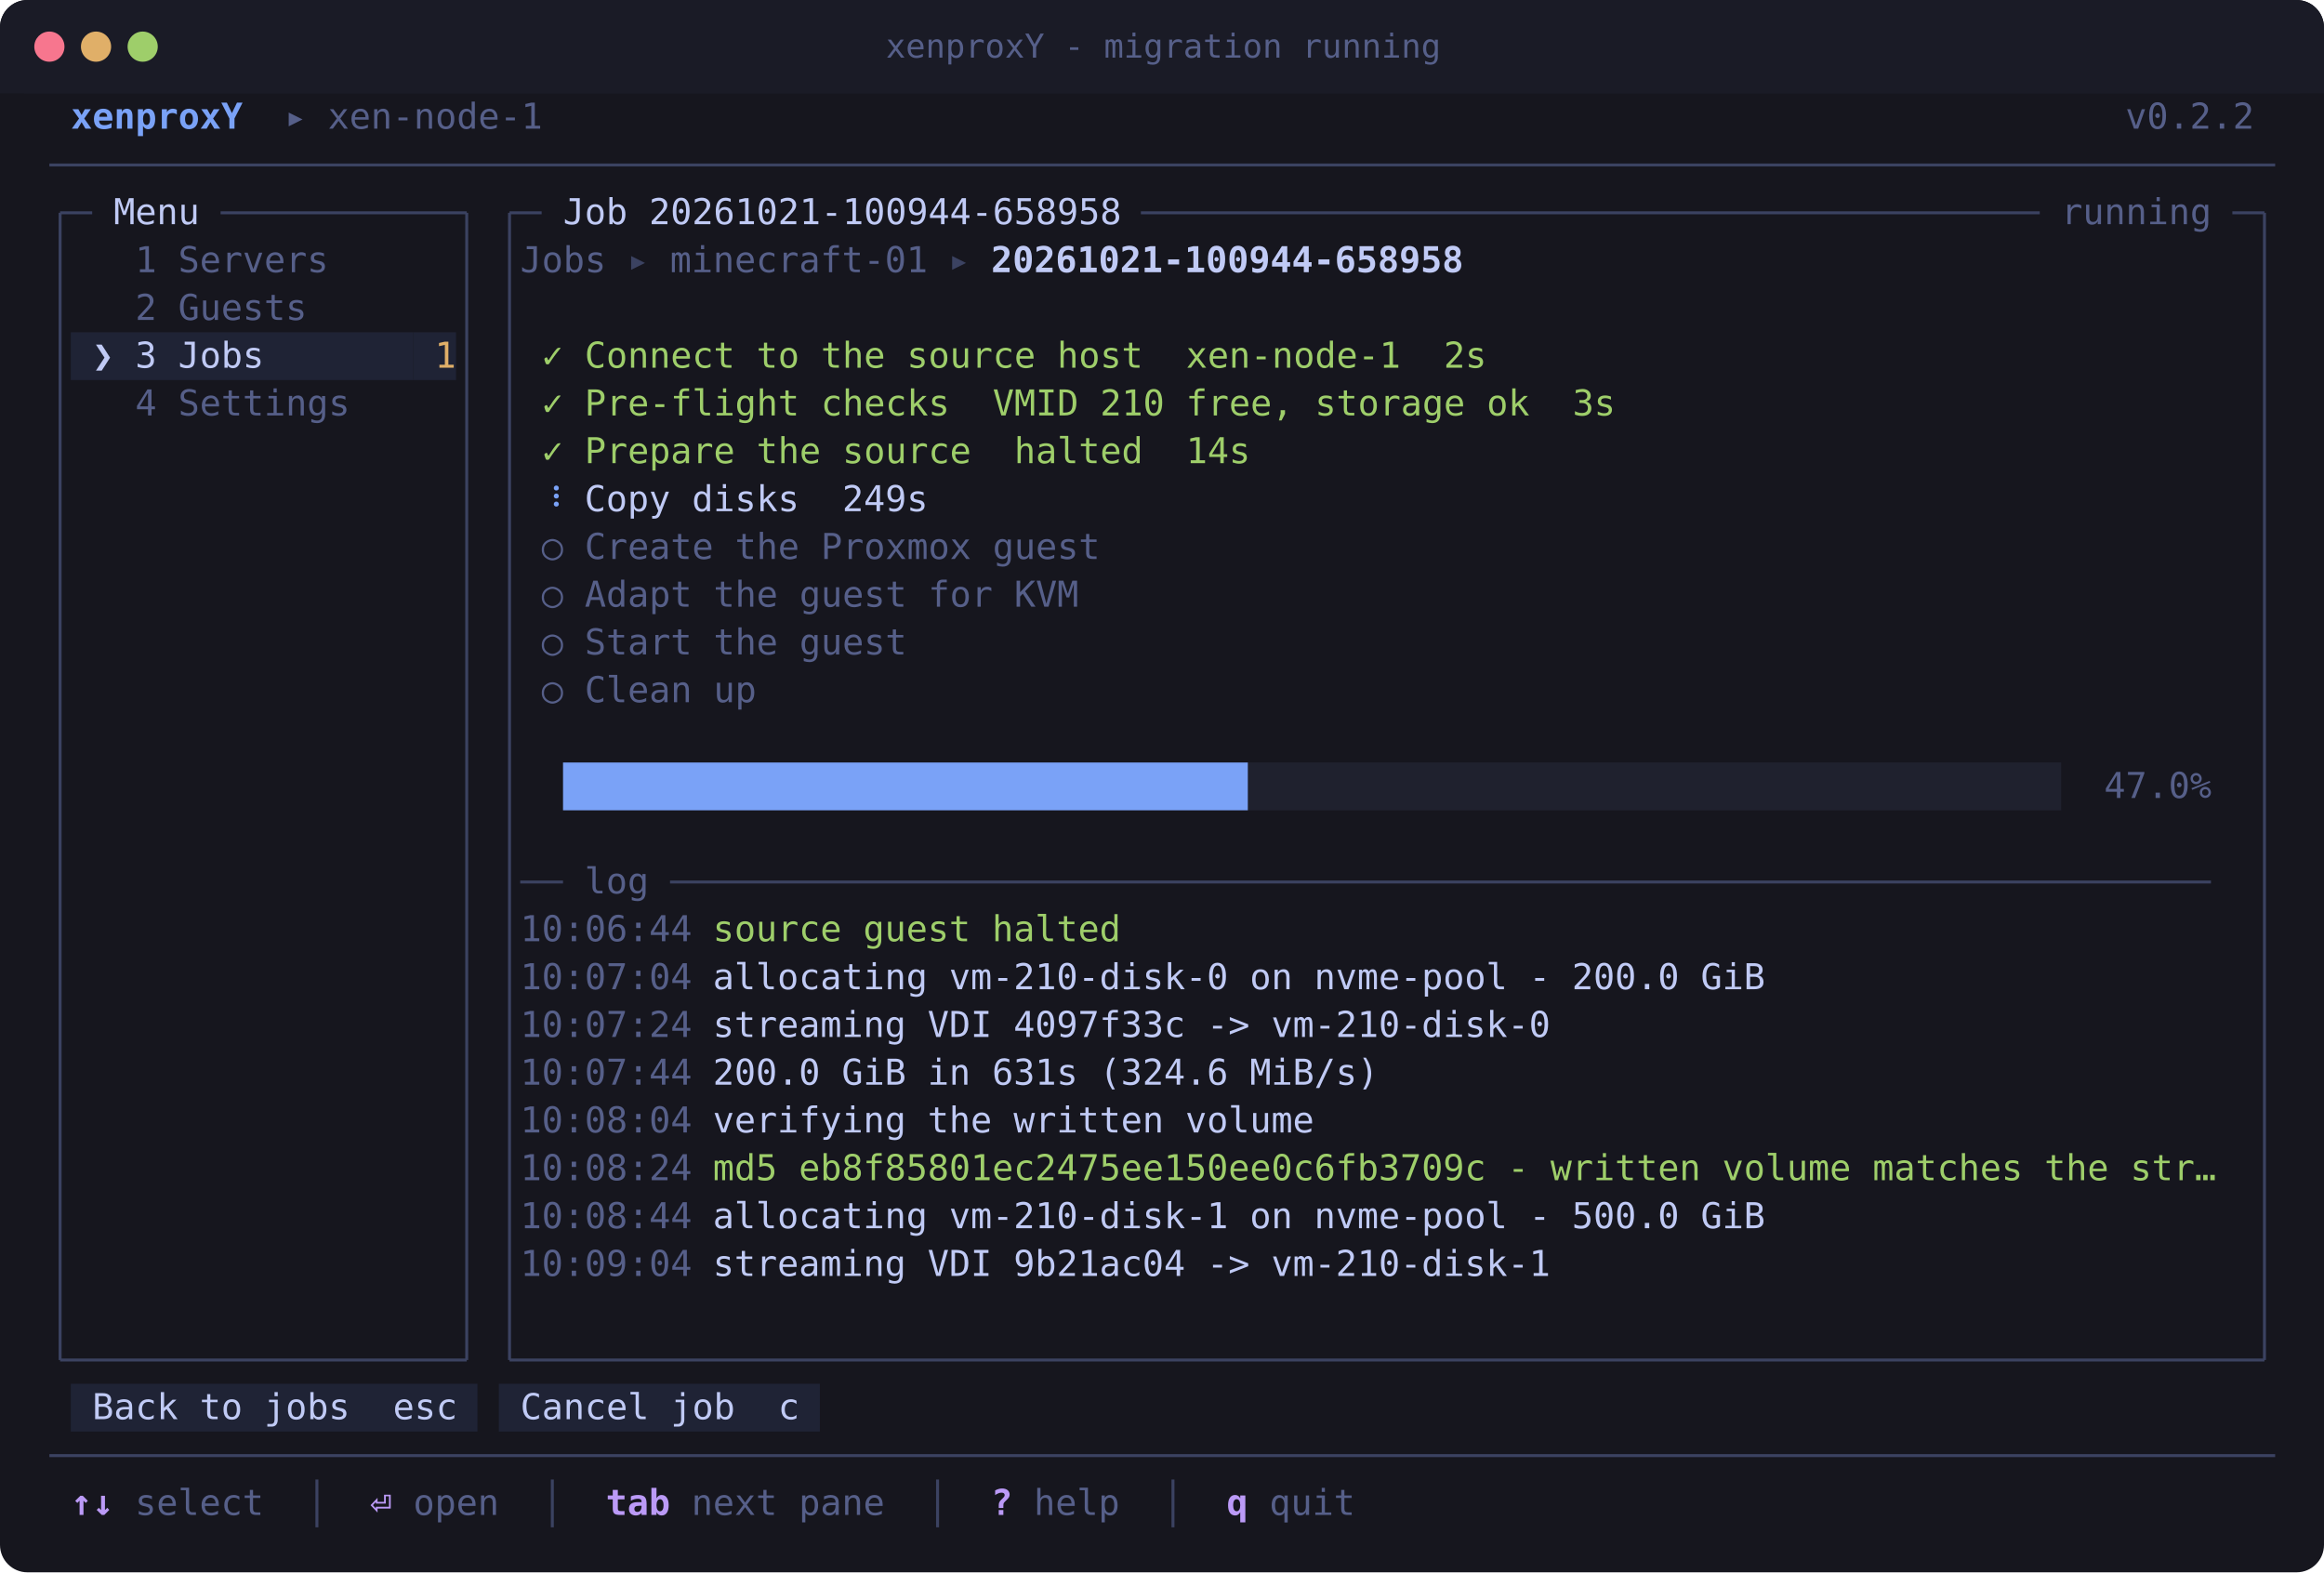
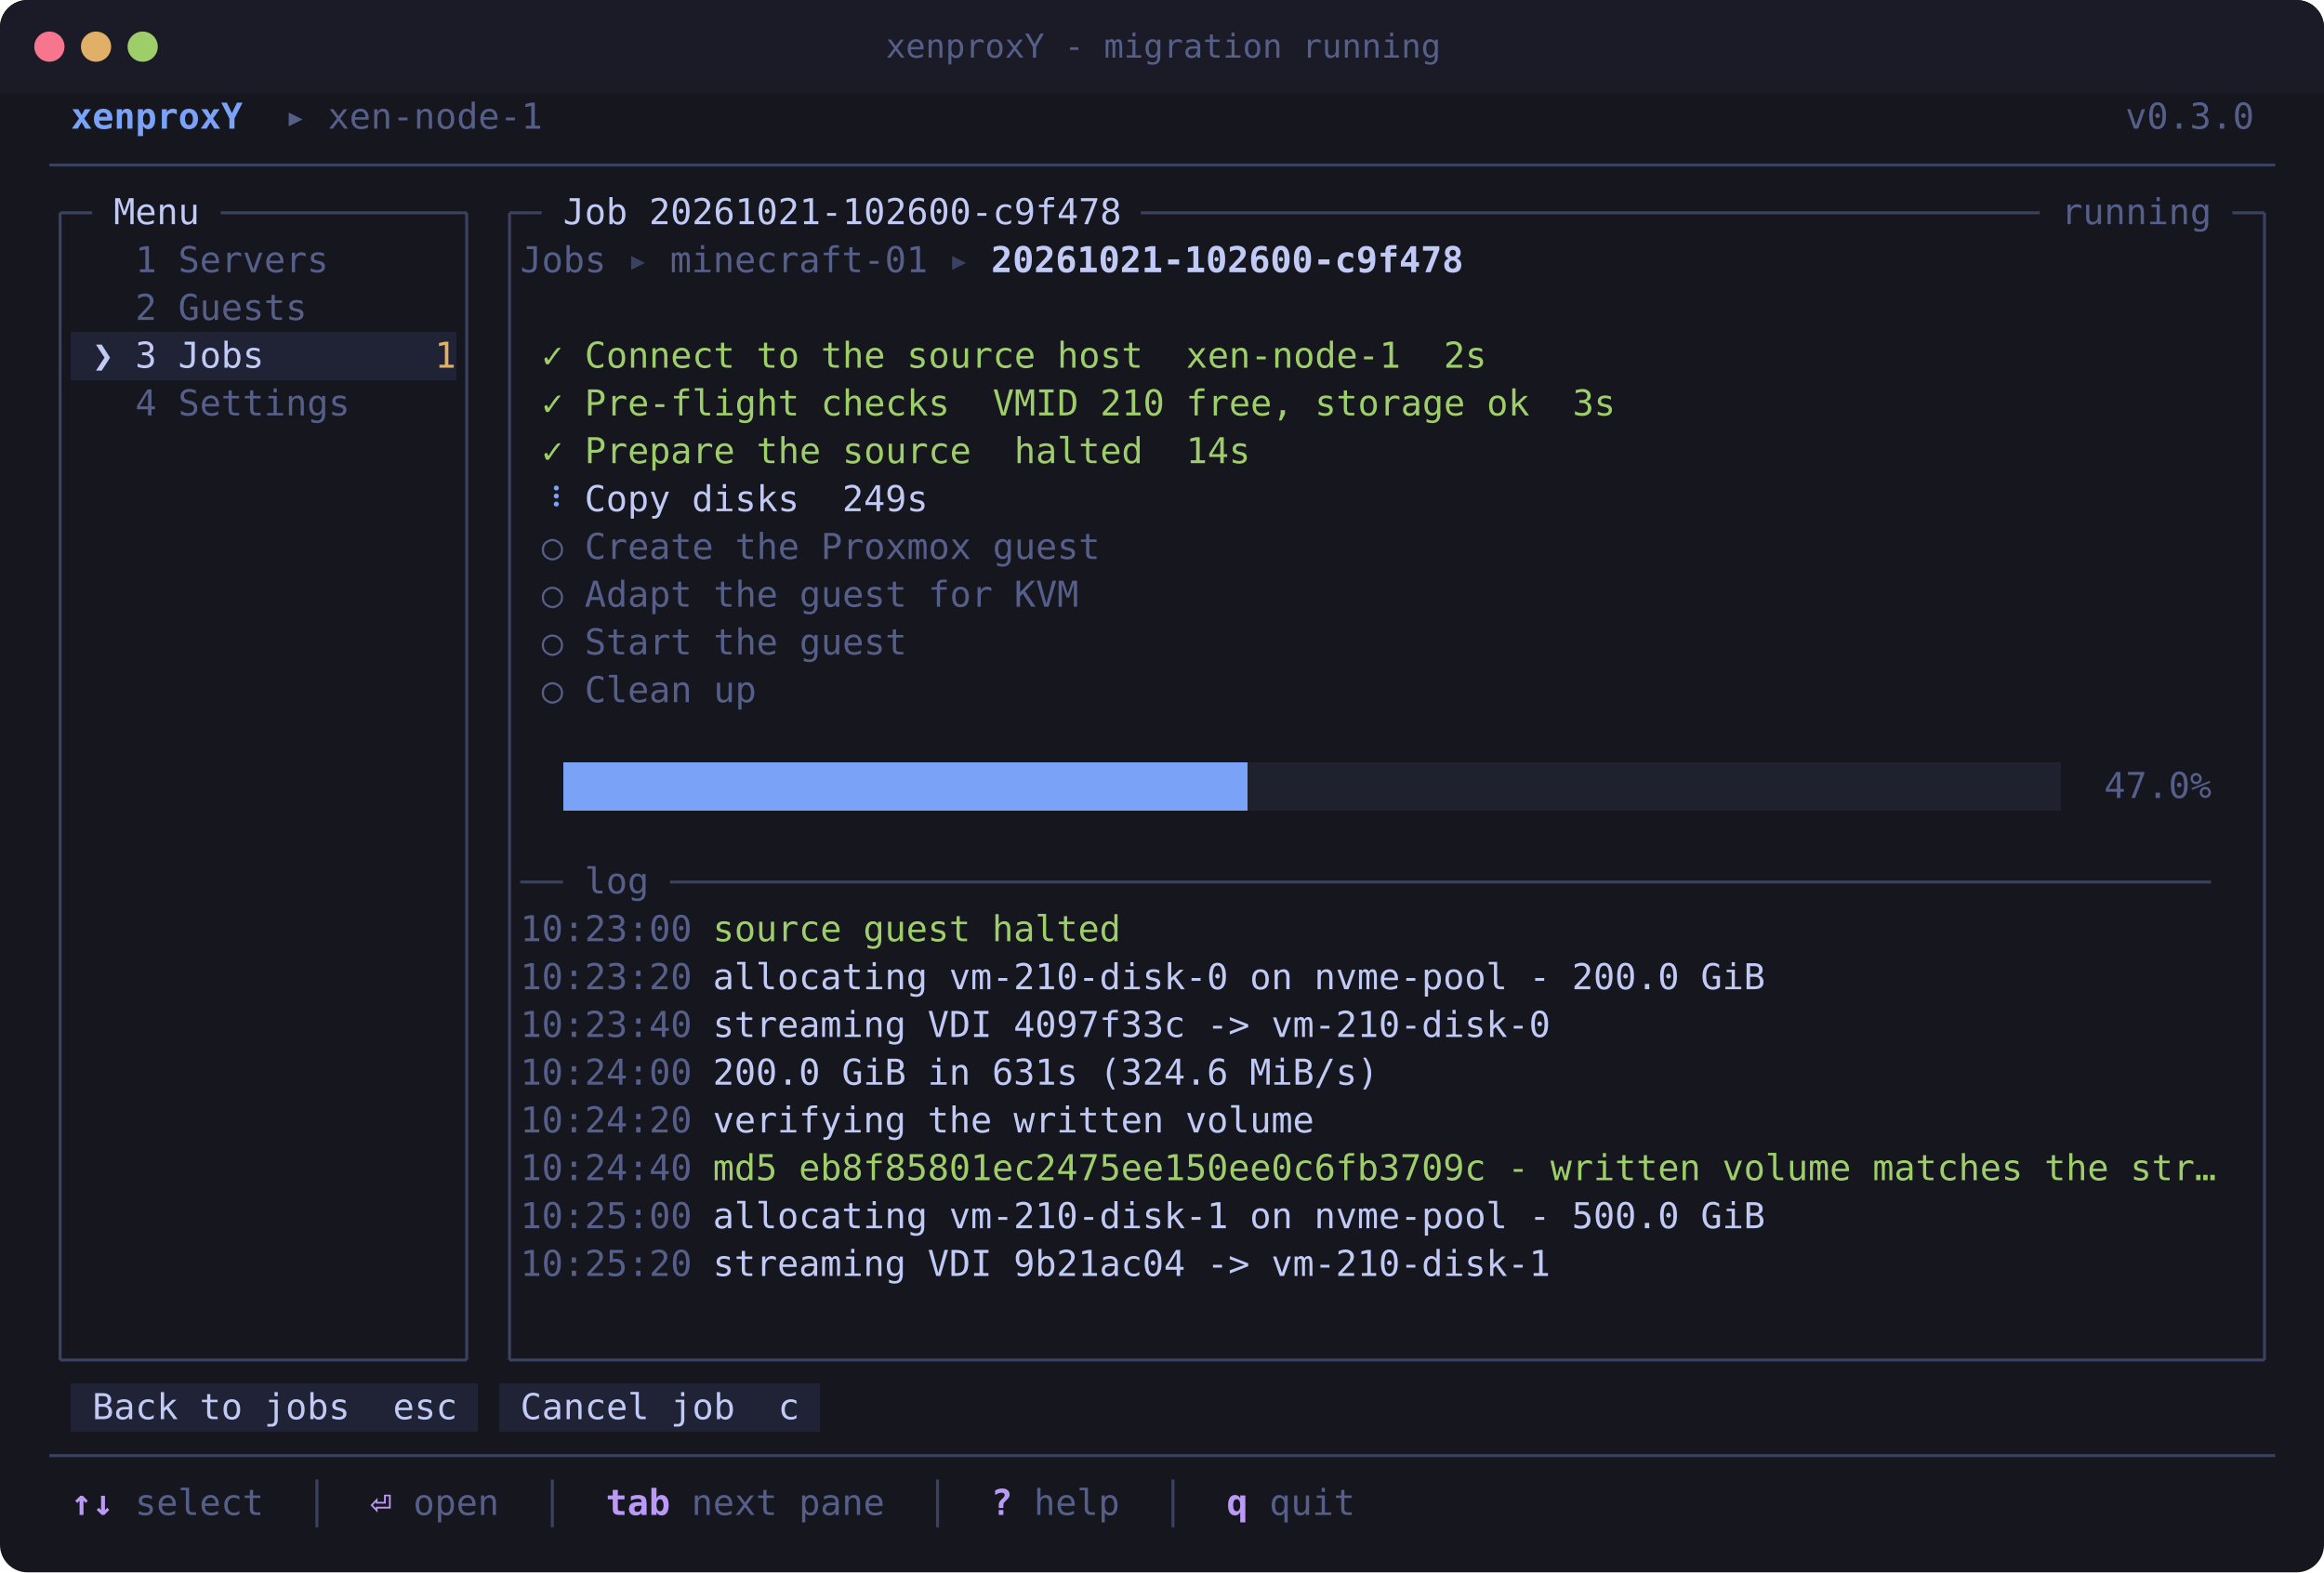
<svg xmlns="http://www.w3.org/2000/svg" width="847" height="573" viewBox="0 0 847 573" font-family="ui-monospace,SFMono-Regular,&quot;SF Mono&quot;,Menlo,Consolas,&quot;DejaVu Sans Mono&quot;,&quot;Liberation Mono&quot;,monospace" font-size="13.0">
  <rect x="0" y="0" width="847" height="573" rx="10" fill="#16161e" />
  <rect x="0" y="0" width="847" height="34" rx="10" fill="#1a1b26" />
  <rect x="0" y="24" width="847" height="10" fill="#1a1b26" />
  <circle cx="18" cy="17" r="5.5" fill="#f7768e" />
  <circle cx="35" cy="17" r="5.5" fill="#e0af68" />
  <circle cx="52" cy="17" r="5.5" fill="#9ece6a" />
  <text x="424" y="21" text-anchor="middle" fill="#565f89" font-size="12.0">xenproxY - migration running</text>
  <text x="18.0" y="46.9" fill="#7aa2f7" xml:space="preserve" textLength="78.00" lengthAdjust="spacing" font-weight="600"> xenproxY </text>
  <text x="96.0" y="46.9" fill="#565f89" xml:space="preserve" textLength="101.40" lengthAdjust="spacing"> ▸ xen-node-1</text>
-   <text x="774.6" y="46.9" fill="#565f89" xml:space="preserve" textLength="54.60" lengthAdjust="spacing">v0.2.2 </text>
+   <text x="774.6" y="46.9" fill="#565f89" xml:space="preserve" textLength="54.60" lengthAdjust="spacing">v0.3.0 </text>
  <text x="33.6" y="81.7" fill="#c0caf5" xml:space="preserve" textLength="46.80" lengthAdjust="spacing"> Menu </text>
-   <text x="197.4" y="81.7" fill="#c0caf5" xml:space="preserve" textLength="218.40" lengthAdjust="spacing"> Job 20261021-100944-658958 </text>
+   <text x="197.4" y="81.7" fill="#c0caf5" xml:space="preserve" textLength="218.40" lengthAdjust="spacing"> Job 20261021-102600-c9f478 </text>
  <text x="743.4" y="81.7" fill="#565f89" xml:space="preserve" textLength="70.20" lengthAdjust="spacing"> running </text>
  <text x="25.8" y="99.2" fill="#565f89" xml:space="preserve" textLength="140.40" lengthAdjust="spacing">   1 Servers      </text>
  <text x="189.6" y="99.2" fill="#565f89" xml:space="preserve" textLength="31.20" lengthAdjust="spacing">Jobs</text>
  <text x="220.8" y="99.2" fill="#3b4261" xml:space="preserve" textLength="23.40" lengthAdjust="spacing"> ▸ </text>
  <text x="244.2" y="99.2" fill="#565f89" xml:space="preserve" textLength="93.60" lengthAdjust="spacing">minecraft-01</text>
  <text x="337.8" y="99.2" fill="#3b4261" xml:space="preserve" textLength="23.40" lengthAdjust="spacing"> ▸ </text>
-   <text x="361.2" y="99.2" fill="#c0caf5" xml:space="preserve" textLength="171.60" lengthAdjust="spacing" font-weight="600">20261021-100944-658958</text>
+   <text x="361.2" y="99.2" fill="#c0caf5" xml:space="preserve" textLength="171.60" lengthAdjust="spacing" font-weight="600">20261021-102600-c9f478</text>
  <text x="25.8" y="116.6" fill="#565f89" xml:space="preserve" textLength="140.40" lengthAdjust="spacing">   2 Guests       </text>
-   <rect x="25.8" y="121.1" width="124.80" height="17.4" fill="#1f2335" />
+   <rect x="25.8" y="121.1" width="124.80" height="17.4" fill="#1f2335" shape-rendering="crispEdges" />
  <text x="25.8" y="134.0" fill="#c0caf5" xml:space="preserve" textLength="124.80" lengthAdjust="spacing"> ❯ 3 Jobs       </text>
-   <rect x="150.6" y="121.1" width="15.60" height="17.4" fill="#1f2335" />
+   <rect x="150.6" y="121.1" width="15.60" height="17.4" fill="#1f2335" shape-rendering="crispEdges" />
  <text x="150.6" y="134.0" fill="#e0af68" xml:space="preserve" textLength="15.60" lengthAdjust="spacing"> 1</text>
  <text x="189.6" y="134.0" fill="#9ece6a" xml:space="preserve" textLength="351.00" lengthAdjust="spacing"> ✓ Connect to the source host  xen-node-1  2s</text>
  <text x="25.8" y="151.4" fill="#565f89" xml:space="preserve" textLength="140.40" lengthAdjust="spacing">   4 Settings     </text>
  <text x="189.6" y="151.4" fill="#9ece6a" xml:space="preserve" textLength="397.80" lengthAdjust="spacing"> ✓ Pre-flight checks  VMID 210 free, storage ok  3s</text>
  <text x="189.6" y="168.8" fill="#9ece6a" xml:space="preserve" textLength="265.20" lengthAdjust="spacing"> ✓ Prepare the source  halted  14s</text>
  <text x="197.4" y="186.3" fill="#7aa2f7" xml:space="preserve" textLength="7.80" lengthAdjust="spacing">⠸</text>
  <text x="205.2" y="186.3" fill="#c0caf5" xml:space="preserve" textLength="132.60" lengthAdjust="spacing"> Copy disks  249s</text>
  <text x="189.6" y="203.7" fill="#565f89" xml:space="preserve" textLength="210.60" lengthAdjust="spacing"> ○ Create the Proxmox guest</text>
  <text x="189.6" y="221.1" fill="#565f89" xml:space="preserve" textLength="202.80" lengthAdjust="spacing"> ○ Adapt the guest for KVM</text>
  <text x="189.6" y="238.5" fill="#565f89" xml:space="preserve" textLength="140.40" lengthAdjust="spacing"> ○ Start the guest</text>
  <text x="189.6" y="255.9" fill="#565f89" xml:space="preserve" textLength="85.80" lengthAdjust="spacing"> ○ Clean up</text>
-   <rect x="205.20" y="277.88" width="249.60" height="17.42" fill="#7aa2f7" opacity="1.0" />
-   <rect x="454.80" y="277.88" width="296.40" height="17.42" fill="#3b4261" opacity="0.25" />
+   <rect x="205.20" y="277.88" width="249.60" height="17.42" fill="#7aa2f7" opacity="1.0" shape-rendering="crispEdges" />
+   <rect x="454.80" y="277.88" width="296.40" height="17.42" fill="#3b4261" opacity="0.25" shape-rendering="crispEdges" />
  <text x="751.2" y="290.8" fill="#565f89" xml:space="preserve" textLength="54.60" lengthAdjust="spacing">  47.0%</text>
  <text x="205.2" y="325.6" fill="#565f89" xml:space="preserve" textLength="39.00" lengthAdjust="spacing"> log </text>
-   <text x="189.6" y="343.0" fill="#565f89" xml:space="preserve" textLength="70.20" lengthAdjust="spacing">10:06:44 </text>
+   <text x="189.6" y="343.0" fill="#565f89" xml:space="preserve" textLength="70.20" lengthAdjust="spacing">10:23:00 </text>
  <text x="259.8" y="343.0" fill="#9ece6a" xml:space="preserve" textLength="148.20" lengthAdjust="spacing">source guest halted</text>
-   <text x="189.6" y="360.5" fill="#565f89" xml:space="preserve" textLength="70.20" lengthAdjust="spacing">10:07:04 </text>
+   <text x="189.6" y="360.5" fill="#565f89" xml:space="preserve" textLength="70.20" lengthAdjust="spacing">10:23:20 </text>
  <text x="259.8" y="360.5" fill="#c0caf5" xml:space="preserve" textLength="382.20" lengthAdjust="spacing">allocating vm-210-disk-0 on nvme-pool - 200.0 GiB</text>
-   <text x="189.6" y="377.9" fill="#565f89" xml:space="preserve" textLength="70.20" lengthAdjust="spacing">10:07:24 </text>
+   <text x="189.6" y="377.9" fill="#565f89" xml:space="preserve" textLength="70.20" lengthAdjust="spacing">10:23:40 </text>
  <text x="259.8" y="377.9" fill="#c0caf5" xml:space="preserve" textLength="304.20" lengthAdjust="spacing">streaming VDI 4097f33c -&gt; vm-210-disk-0</text>
-   <text x="189.6" y="395.3" fill="#565f89" xml:space="preserve" textLength="70.20" lengthAdjust="spacing">10:07:44 </text>
+   <text x="189.6" y="395.3" fill="#565f89" xml:space="preserve" textLength="70.20" lengthAdjust="spacing">10:24:00 </text>
  <text x="259.8" y="395.3" fill="#c0caf5" xml:space="preserve" textLength="241.80" lengthAdjust="spacing">200.0 GiB in 631s (324.6 MiB/s)</text>
-   <text x="189.6" y="412.7" fill="#565f89" xml:space="preserve" textLength="70.20" lengthAdjust="spacing">10:08:04 </text>
+   <text x="189.6" y="412.7" fill="#565f89" xml:space="preserve" textLength="70.20" lengthAdjust="spacing">10:24:20 </text>
  <text x="259.8" y="412.7" fill="#c0caf5" xml:space="preserve" textLength="218.40" lengthAdjust="spacing">verifying the written volume</text>
-   <text x="189.6" y="430.1" fill="#565f89" xml:space="preserve" textLength="70.20" lengthAdjust="spacing">10:08:24 </text>
+   <text x="189.6" y="430.1" fill="#565f89" xml:space="preserve" textLength="70.20" lengthAdjust="spacing">10:24:40 </text>
  <text x="259.8" y="430.1" fill="#9ece6a" xml:space="preserve" textLength="546.00" lengthAdjust="spacing">md5 eb8f85801ec2475ee150ee0c6fb3709c - written volume matches the str…</text>
-   <text x="189.6" y="447.6" fill="#565f89" xml:space="preserve" textLength="70.20" lengthAdjust="spacing">10:08:44 </text>
+   <text x="189.6" y="447.6" fill="#565f89" xml:space="preserve" textLength="70.20" lengthAdjust="spacing">10:25:00 </text>
  <text x="259.8" y="447.6" fill="#c0caf5" xml:space="preserve" textLength="382.20" lengthAdjust="spacing">allocating vm-210-disk-1 on nvme-pool - 500.0 GiB</text>
-   <text x="189.6" y="465.0" fill="#565f89" xml:space="preserve" textLength="70.20" lengthAdjust="spacing">10:09:04 </text>
+   <text x="189.6" y="465.0" fill="#565f89" xml:space="preserve" textLength="70.20" lengthAdjust="spacing">10:25:20 </text>
  <text x="259.8" y="465.0" fill="#c0caf5" xml:space="preserve" textLength="304.20" lengthAdjust="spacing">streaming VDI 9b21ac04 -&gt; vm-210-disk-1</text>
-   <rect x="25.8" y="504.3" width="148.20" height="17.4" fill="#1f2335" />
+   <rect x="25.8" y="504.3" width="148.20" height="17.4" fill="#1f2335" shape-rendering="crispEdges" />
  <text x="25.8" y="517.2" fill="#c0caf5" xml:space="preserve" textLength="148.20" lengthAdjust="spacing"> Back to jobs  esc </text>
-   <rect x="181.8" y="504.3" width="117.00" height="17.4" fill="#1f2335" />
+   <rect x="181.8" y="504.3" width="117.00" height="17.4" fill="#1f2335" shape-rendering="crispEdges" />
  <text x="181.8" y="517.2" fill="#c0caf5" xml:space="preserve" textLength="117.00" lengthAdjust="spacing"> Cancel job  c </text>
  <text x="25.8" y="552.1" fill="#bb9af7" xml:space="preserve" textLength="15.60" lengthAdjust="spacing" font-weight="600">↑↓</text>
  <text x="49.2" y="552.1" fill="#565f89" xml:space="preserve" textLength="46.80" lengthAdjust="spacing">select</text>
  <text x="135.0" y="552.1" fill="#bb9af7" xml:space="preserve" textLength="7.80" lengthAdjust="spacing" font-weight="600">⏎</text>
  <text x="150.6" y="552.1" fill="#565f89" xml:space="preserve" textLength="31.20" lengthAdjust="spacing">open</text>
  <text x="220.8" y="552.1" fill="#bb9af7" xml:space="preserve" textLength="23.40" lengthAdjust="spacing" font-weight="600">tab</text>
  <text x="252.0" y="552.1" fill="#565f89" xml:space="preserve" textLength="70.20" lengthAdjust="spacing">next pane</text>
  <text x="361.2" y="552.1" fill="#bb9af7" xml:space="preserve" textLength="7.80" lengthAdjust="spacing" font-weight="600">?</text>
  <text x="376.8" y="552.1" fill="#565f89" xml:space="preserve" textLength="31.20" lengthAdjust="spacing">help</text>
  <text x="447.0" y="552.1" fill="#bb9af7" xml:space="preserve" textLength="7.80" lengthAdjust="spacing" font-weight="600">q</text>
  <text x="462.6" y="552.1" fill="#565f89" xml:space="preserve" textLength="31.20" lengthAdjust="spacing">quit</text>
  <path d="M18.00,60.13L21.90,60.13M21.90,60.13L25.80,60.13M25.80,60.13L29.70,60.13M29.70,60.13L33.60,60.13M33.60,60.13L37.50,60.13M37.50,60.13L41.40,60.13M41.40,60.13L45.30,60.13M45.30,60.13L49.20,60.13M49.20,60.13L53.10,60.13M53.10,60.13L57.00,60.13M57.00,60.13L60.90,60.13M60.90,60.13L64.80,60.13M64.80,60.13L68.70,60.13M68.70,60.13L72.60,60.13M72.60,60.13L76.50,60.13M76.50,60.13L80.40,60.13M80.40,60.13L84.30,60.13M84.30,60.13L88.20,60.13M88.20,60.13L92.10,60.13M92.10,60.13L96.00,60.13M96.00,60.13L99.90,60.13M99.90,60.13L103.80,60.13M103.80,60.13L107.70,60.13M107.70,60.13L111.60,60.13M111.60,60.13L115.50,60.13M115.50,60.13L119.40,60.13M119.40,60.13L123.30,60.13M123.30,60.13L127.20,60.13M127.20,60.13L131.10,60.13M131.10,60.13L135.00,60.13M135.00,60.13L138.90,60.13M138.90,60.13L142.80,60.13M142.80,60.13L146.70,60.13M146.70,60.13L150.60,60.13M150.60,60.13L154.50,60.13M154.50,60.13L158.40,60.13M158.40,60.13L162.30,60.13M162.30,60.13L166.20,60.13M166.20,60.13L170.10,60.13M170.10,60.13L174.00,60.13M174.00,60.13L177.90,60.13M177.90,60.13L181.80,60.13M181.80,60.13L185.70,60.13M185.70,60.13L189.60,60.13M189.60,60.13L193.50,60.13M193.50,60.13L197.40,60.13M197.40,60.13L201.30,60.13M201.30,60.13L205.20,60.13M205.20,60.13L209.10,60.13M209.10,60.13L213.00,60.13M213.00,60.13L216.90,60.13M216.90,60.13L220.80,60.13M220.80,60.13L224.70,60.13M224.70,60.13L228.60,60.13M228.60,60.13L232.50,60.13M232.50,60.13L236.40,60.13M236.40,60.13L240.30,60.13M240.30,60.13L244.20,60.13M244.20,60.13L248.10,60.13M248.10,60.13L252.00,60.13M252.00,60.13L255.90,60.13M255.90,60.13L259.80,60.13M259.80,60.13L263.70,60.13M263.70,60.13L267.60,60.13M267.60,60.13L271.50,60.13M271.50,60.13L275.40,60.13M275.40,60.13L279.30,60.13M279.30,60.13L283.20,60.13M283.20,60.13L287.10,60.13M287.10,60.13L291.00,60.13M291.00,60.13L294.90,60.13M294.90,60.13L298.80,60.13M298.80,60.13L302.70,60.13M302.70,60.13L306.60,60.13M306.60,60.13L310.50,60.13M310.50,60.13L314.40,60.13M314.40,60.13L318.30,60.13M318.30,60.13L322.20,60.13M322.20,60.13L326.10,60.13M326.10,60.13L330.00,60.13M330.00,60.13L333.90,60.13M333.90,60.13L337.80,60.13M337.80,60.13L341.70,60.13M341.70,60.13L345.60,60.13M345.60,60.13L349.50,60.13M349.50,60.13L353.40,60.13M353.40,60.13L357.30,60.13M357.30,60.13L361.20,60.13M361.20,60.13L365.10,60.13M365.10,60.13L369.00,60.13M369.00,60.13L372.90,60.13M372.90,60.13L376.80,60.13M376.80,60.13L380.70,60.13M380.70,60.13L384.60,60.13M384.60,60.13L388.50,60.13M388.50,60.13L392.40,60.13M392.40,60.13L396.30,60.13M396.30,60.13L400.20,60.13M400.20,60.13L404.10,60.13M404.10,60.13L408.00,60.13M408.00,60.13L411.90,60.13M411.90,60.13L415.80,60.13M415.80,60.13L419.70,60.13M419.70,60.13L423.60,60.13M423.60,60.13L427.50,60.13M427.50,60.13L431.40,60.13M431.40,60.13L435.30,60.13M435.30,60.13L439.20,60.13M439.20,60.13L443.10,60.13M443.10,60.13L447.00,60.13M447.00,60.13L450.90,60.13M450.90,60.13L454.80,60.13M454.80,60.13L458.70,60.13M458.70,60.13L462.60,60.13M462.60,60.13L466.50,60.13M466.50,60.13L470.40,60.13M470.40,60.13L474.30,60.13M474.30,60.13L478.20,60.13M478.20,60.13L482.10,60.13M482.10,60.13L486.00,60.13M486.00,60.13L489.90,60.13M489.90,60.13L493.80,60.13M493.80,60.13L497.70,60.13M497.70,60.13L501.60,60.13M501.60,60.13L505.50,60.13M505.50,60.13L509.40,60.13M509.40,60.13L513.30,60.13M513.30,60.13L517.20,60.13M517.20,60.13L521.10,60.13M521.10,60.13L525.00,60.13M525.00,60.13L528.90,60.13M528.90,60.13L532.80,60.13M532.80,60.13L536.70,60.13M536.70,60.13L540.60,60.13M540.60,60.13L544.50,60.13M544.50,60.13L548.40,60.13M548.40,60.13L552.30,60.13M552.30,60.13L556.20,60.13M556.20,60.13L560.10,60.13M560.10,60.13L564.00,60.13M564.00,60.13L567.90,60.13M567.90,60.13L571.80,60.13M571.80,60.13L575.70,60.13M575.70,60.13L579.60,60.13M579.60,60.13L583.50,60.13M583.50,60.13L587.40,60.13M587.40,60.13L591.30,60.13M591.30,60.13L595.20,60.13M595.20,60.13L599.10,60.13M599.10,60.13L603.00,60.13M603.00,60.13L606.90,60.13M606.90,60.13L610.80,60.13M610.80,60.13L614.70,60.13M614.70,60.13L618.60,60.13M618.60,60.13L622.50,60.13M622.50,60.13L626.40,60.13M626.40,60.13L630.30,60.13M630.30,60.13L634.20,60.13M634.20,60.13L638.10,60.13M638.10,60.13L642.00,60.13M642.00,60.13L645.90,60.13M645.90,60.13L649.80,60.13M649.80,60.13L653.70,60.13M653.70,60.13L657.60,60.13M657.60,60.13L661.50,60.13M661.50,60.13L665.40,60.13M665.40,60.13L669.30,60.13M669.30,60.13L673.20,60.13M673.20,60.13L677.10,60.13M677.10,60.13L681.00,60.13M681.00,60.13L684.90,60.13M684.90,60.13L688.80,60.13M688.80,60.13L692.70,60.13M692.70,60.13L696.60,60.13M696.60,60.13L700.50,60.13M700.50,60.13L704.40,60.13M704.40,60.13L708.30,60.13M708.30,60.13L712.20,60.13M712.20,60.13L716.10,60.13M716.10,60.13L720.00,60.13M720.00,60.13L723.90,60.13M723.90,60.13L727.80,60.13M727.80,60.13L731.70,60.13M731.70,60.13L735.60,60.13M735.60,60.13L739.50,60.13M739.50,60.13L743.40,60.13M743.40,60.13L747.30,60.13M747.30,60.13L751.20,60.13M751.20,60.13L755.10,60.13M755.10,60.13L759.00,60.13M759.00,60.13L762.90,60.13M762.90,60.13L766.80,60.13M766.80,60.13L770.70,60.13M770.70,60.13L774.60,60.13M774.60,60.13L778.50,60.13M778.50,60.13L782.40,60.13M782.40,60.13L786.30,60.13M786.30,60.13L790.20,60.13M790.20,60.13L794.10,60.13M794.10,60.13L798.00,60.13M798.00,60.13L801.90,60.13M801.90,60.13L805.80,60.13M805.80,60.13L809.70,60.13M809.70,60.13L813.60,60.13M813.60,60.13L817.50,60.13M817.50,60.13L821.40,60.13M821.40,60.13L825.30,60.13M825.30,60.13L829.20,60.13M21.90,77.55L25.80,77.55M21.90,77.55L21.90,86.26M25.80,77.55L29.70,77.55M29.70,77.55L33.60,77.55M80.40,77.55L84.30,77.55M84.30,77.55L88.20,77.55M88.20,77.55L92.10,77.55M92.10,77.55L96.00,77.55M96.00,77.55L99.90,77.55M99.90,77.55L103.80,77.55M103.80,77.55L107.70,77.55M107.70,77.55L111.60,77.55M111.60,77.55L115.50,77.55M115.50,77.55L119.40,77.55M119.40,77.55L123.30,77.55M123.30,77.55L127.20,77.55M127.20,77.55L131.10,77.55M131.10,77.55L135.00,77.55M135.00,77.55L138.90,77.55M138.90,77.55L142.80,77.55M142.80,77.55L146.70,77.55M146.70,77.55L150.60,77.55M150.60,77.55L154.50,77.55M154.50,77.55L158.40,77.55M158.40,77.55L162.30,77.55M162.30,77.55L166.20,77.55M166.20,77.55L170.10,77.55M170.10,77.55L170.10,86.26M185.70,77.55L189.60,77.55M185.70,77.55L185.70,86.26M189.60,77.55L193.50,77.55M193.50,77.55L197.40,77.55M415.80,77.55L419.70,77.55M419.70,77.55L423.60,77.55M423.60,77.55L427.50,77.55M427.50,77.55L431.40,77.55M431.40,77.55L435.30,77.55M435.30,77.55L439.20,77.55M439.20,77.55L443.10,77.55M443.10,77.55L447.00,77.55M447.00,77.55L450.90,77.55M450.90,77.55L454.80,77.55M454.80,77.55L458.70,77.55M458.70,77.55L462.60,77.55M462.60,77.55L466.50,77.55M466.50,77.55L470.40,77.55M470.40,77.55L474.30,77.55M474.30,77.55L478.20,77.55M478.20,77.55L482.10,77.55M482.10,77.55L486.00,77.55M486.00,77.55L489.90,77.55M489.90,77.55L493.80,77.55M493.80,77.55L497.70,77.55M497.70,77.55L501.60,77.55M501.60,77.55L505.50,77.55M505.50,77.55L509.40,77.55M509.40,77.55L513.30,77.55M513.30,77.55L517.20,77.55M517.20,77.55L521.10,77.55M521.10,77.55L525.00,77.55M525.00,77.55L528.90,77.55M528.90,77.55L532.80,77.55M532.80,77.55L536.70,77.55M536.70,77.55L540.60,77.55M540.60,77.55L544.50,77.55M544.50,77.55L548.40,77.55M548.40,77.55L552.30,77.55M552.30,77.55L556.20,77.55M556.20,77.55L560.10,77.55M560.10,77.55L564.00,77.55M564.00,77.55L567.90,77.55M567.90,77.55L571.80,77.55M571.80,77.55L575.70,77.55M575.70,77.55L579.60,77.55M579.60,77.55L583.50,77.55M583.50,77.55L587.40,77.55M587.40,77.55L591.30,77.55M591.30,77.55L595.20,77.55M595.20,77.55L599.10,77.55M599.10,77.55L603.00,77.55M603.00,77.55L606.90,77.55M606.90,77.55L610.80,77.55M610.80,77.55L614.70,77.55M614.70,77.55L618.60,77.55M618.60,77.55L622.50,77.55M622.50,77.55L626.40,77.55M626.40,77.55L630.30,77.55M630.30,77.55L634.20,77.55M634.20,77.55L638.10,77.55M638.10,77.55L642.00,77.55M642.00,77.55L645.90,77.55M645.90,77.55L649.80,77.55M649.80,77.55L653.70,77.55M653.70,77.55L657.60,77.55M657.60,77.55L661.50,77.55M661.50,77.55L665.40,77.55M665.40,77.55L669.30,77.55M669.30,77.55L673.20,77.55M673.20,77.55L677.10,77.55M677.10,77.55L681.00,77.55M681.00,77.55L684.90,77.55M684.90,77.55L688.80,77.55M688.80,77.55L692.70,77.55M692.70,77.55L696.60,77.55M696.60,77.55L700.50,77.55M700.50,77.55L704.40,77.55M704.40,77.55L708.30,77.55M708.30,77.55L712.20,77.55M712.20,77.55L716.10,77.55M716.10,77.55L720.00,77.55M720.00,77.55L723.90,77.55M723.90,77.55L727.80,77.55M727.80,77.55L731.70,77.55M731.70,77.55L735.60,77.55M735.60,77.55L739.50,77.55M739.50,77.55L743.40,77.55M813.60,77.55L817.50,77.55M817.50,77.55L821.40,77.55M821.40,77.55L825.30,77.55M825.30,77.55L825.30,86.26M21.90,86.26L21.90,94.97M21.90,94.97L21.90,103.68M170.10,86.26L170.10,94.97M170.10,94.97L170.10,103.68M185.70,86.26L185.70,94.97M185.70,94.97L185.70,103.68M825.30,86.26L825.30,94.97M825.30,94.97L825.30,103.68M21.90,103.68L21.90,112.39M21.90,112.39L21.90,121.10M170.10,103.68L170.10,112.39M170.10,112.39L170.10,121.10M185.70,103.68L185.70,112.39M185.70,112.39L185.70,121.10M825.30,103.68L825.30,112.39M825.30,112.39L825.30,121.10M21.90,121.10L21.90,129.81M21.90,129.81L21.90,138.52M170.10,121.10L170.10,129.81M170.10,129.81L170.10,138.52M185.70,121.10L185.70,129.81M185.70,129.81L185.70,138.52M825.30,121.10L825.30,129.81M825.30,129.81L825.30,138.52M21.90,138.52L21.90,147.23M21.90,147.23L21.90,155.94M170.10,138.52L170.10,147.23M170.10,147.23L170.10,155.94M185.70,138.52L185.70,147.23M185.70,147.23L185.70,155.94M825.30,138.52L825.30,147.23M825.30,147.23L825.30,155.94M21.90,155.94L21.90,164.65M21.90,164.65L21.90,173.36M170.10,155.94L170.10,164.65M170.10,164.65L170.10,173.36M185.70,155.94L185.70,164.65M185.70,164.65L185.70,173.36M825.30,155.94L825.30,164.65M825.30,164.65L825.30,173.36M21.90,173.36L21.90,182.07M21.90,182.07L21.90,190.78M170.10,173.36L170.10,182.07M170.10,182.07L170.10,190.78M185.70,173.36L185.70,182.07M185.70,182.07L185.70,190.78M825.30,173.36L825.30,182.07M825.30,182.07L825.30,190.78M21.90,190.78L21.90,199.49M21.90,199.49L21.90,208.20M170.10,190.78L170.10,199.49M170.10,199.49L170.10,208.20M185.70,190.78L185.70,199.49M185.70,199.49L185.70,208.20M825.30,190.78L825.30,199.49M825.30,199.49L825.30,208.20M21.90,208.20L21.90,216.91M21.90,216.91L21.90,225.62M170.10,208.20L170.10,216.91M170.10,216.91L170.10,225.62M185.70,208.20L185.70,216.91M185.70,216.91L185.70,225.62M825.30,208.20L825.30,216.91M825.30,216.91L825.30,225.62M21.90,225.62L21.90,234.33M21.90,234.33L21.90,243.04M170.10,225.62L170.10,234.33M170.10,234.33L170.10,243.04M185.70,225.62L185.70,234.33M185.70,234.33L185.70,243.04M825.30,225.62L825.30,234.33M825.30,234.33L825.30,243.04M21.90,243.04L21.90,251.75M21.90,251.75L21.90,260.46M170.10,243.04L170.10,251.75M170.10,251.75L170.10,260.46M185.70,243.04L185.70,251.75M185.70,251.75L185.70,260.46M825.30,243.04L825.30,251.75M825.30,251.75L825.30,260.46M21.90,260.46L21.90,269.17M21.90,269.17L21.90,277.88M170.10,260.46L170.10,269.17M170.10,269.17L170.10,277.88M185.70,260.46L185.70,269.17M185.70,269.17L185.70,277.88M825.30,260.46L825.30,269.17M825.30,269.17L825.30,277.88M21.90,277.88L21.90,286.59M21.90,286.59L21.90,295.30M170.10,277.88L170.10,286.59M170.10,286.59L170.10,295.30M185.70,277.88L185.70,286.59M185.70,286.59L185.70,295.30M825.30,277.88L825.30,286.59M825.30,286.59L825.30,295.30M21.90,295.30L21.90,304.01M21.90,304.01L21.90,312.72M170.10,295.30L170.10,304.01M170.10,304.01L170.10,312.72M185.70,295.30L185.70,304.01M185.70,304.01L185.70,312.72M825.30,295.30L825.30,304.01M825.30,304.01L825.30,312.72M21.90,312.72L21.90,321.43M21.90,321.43L21.90,330.14M170.10,312.72L170.10,321.43M170.10,321.43L170.10,330.14M185.70,312.72L185.70,321.43M185.70,321.43L185.70,330.14M189.60,321.43L193.50,321.43M193.50,321.43L197.40,321.43M197.40,321.43L201.30,321.43M201.30,321.43L205.20,321.43M244.20,321.43L248.10,321.43M248.10,321.43L252.00,321.43M252.00,321.43L255.90,321.43M255.90,321.43L259.80,321.43M259.80,321.43L263.70,321.43M263.70,321.43L267.60,321.43M267.60,321.43L271.50,321.43M271.50,321.43L275.40,321.43M275.40,321.43L279.30,321.43M279.30,321.43L283.20,321.43M283.20,321.43L287.10,321.43M287.10,321.43L291.00,321.43M291.00,321.43L294.90,321.43M294.90,321.43L298.80,321.43M298.80,321.43L302.70,321.43M302.70,321.43L306.60,321.43M306.60,321.43L310.50,321.43M310.50,321.43L314.40,321.43M314.40,321.43L318.30,321.43M318.30,321.43L322.20,321.43M322.20,321.43L326.10,321.43M326.10,321.43L330.00,321.43M330.00,321.43L333.90,321.43M333.90,321.43L337.80,321.43M337.80,321.43L341.70,321.43M341.70,321.43L345.60,321.43M345.60,321.43L349.50,321.43M349.50,321.43L353.40,321.43M353.40,321.43L357.30,321.43M357.30,321.43L361.20,321.43M361.20,321.43L365.10,321.43M365.10,321.43L369.00,321.43M369.00,321.43L372.90,321.43M372.90,321.43L376.80,321.43M376.80,321.43L380.70,321.43M380.70,321.43L384.60,321.43M384.60,321.43L388.50,321.43M388.50,321.43L392.40,321.43M392.40,321.43L396.30,321.43M396.30,321.43L400.20,321.43M400.20,321.43L404.10,321.43M404.10,321.43L408.00,321.43M408.00,321.43L411.90,321.43M411.90,321.43L415.80,321.43M415.80,321.43L419.70,321.43M419.70,321.43L423.60,321.43M423.60,321.43L427.50,321.43M427.50,321.43L431.40,321.43M431.40,321.43L435.30,321.43M435.30,321.43L439.20,321.43M439.20,321.43L443.10,321.43M443.10,321.43L447.00,321.43M447.00,321.43L450.90,321.43M450.90,321.43L454.80,321.43M454.80,321.43L458.70,321.43M458.70,321.43L462.60,321.43M462.60,321.43L466.50,321.43M466.50,321.43L470.40,321.43M470.40,321.43L474.30,321.43M474.30,321.43L478.20,321.43M478.20,321.43L482.10,321.43M482.10,321.43L486.00,321.43M486.00,321.43L489.90,321.43M489.90,321.43L493.80,321.43M493.80,321.43L497.70,321.43M497.70,321.43L501.60,321.43M501.60,321.43L505.50,321.43M505.50,321.43L509.40,321.43M509.40,321.43L513.30,321.43M513.30,321.43L517.20,321.43M517.20,321.43L521.10,321.43M521.10,321.43L525.00,321.43M525.00,321.43L528.90,321.43M528.90,321.43L532.80,321.43M532.80,321.43L536.70,321.43M536.70,321.43L540.60,321.43M540.60,321.43L544.50,321.43M544.50,321.43L548.40,321.43M548.40,321.43L552.30,321.43M552.30,321.43L556.20,321.43M556.20,321.43L560.10,321.43M560.10,321.43L564.00,321.43M564.00,321.43L567.90,321.43M567.90,321.43L571.80,321.43M571.80,321.43L575.70,321.43M575.70,321.43L579.60,321.43M579.60,321.43L583.50,321.43M583.50,321.43L587.40,321.43M587.40,321.43L591.30,321.43M591.30,321.43L595.20,321.43M595.20,321.43L599.10,321.43M599.10,321.43L603.00,321.43M603.00,321.43L606.90,321.43M606.90,321.43L610.80,321.43M610.80,321.43L614.70,321.43M614.70,321.43L618.60,321.43M618.60,321.43L622.50,321.43M622.50,321.43L626.40,321.43M626.40,321.43L630.30,321.43M630.30,321.43L634.20,321.43M634.20,321.43L638.10,321.43M638.10,321.43L642.00,321.43M642.00,321.43L645.90,321.43M645.90,321.43L649.80,321.43M649.80,321.43L653.70,321.43M653.70,321.43L657.60,321.43M657.60,321.43L661.50,321.43M661.50,321.43L665.40,321.43M665.40,321.43L669.30,321.43M669.30,321.43L673.20,321.43M673.20,321.43L677.10,321.43M677.10,321.43L681.00,321.43M681.00,321.43L684.90,321.43M684.90,321.43L688.80,321.43M688.80,321.43L692.70,321.43M692.70,321.43L696.60,321.43M696.60,321.43L700.50,321.43M700.50,321.43L704.40,321.43M704.40,321.43L708.30,321.43M708.30,321.43L712.20,321.43M712.20,321.43L716.10,321.43M716.10,321.43L720.00,321.43M720.00,321.43L723.90,321.43M723.90,321.43L727.80,321.43M727.80,321.43L731.70,321.43M731.70,321.43L735.60,321.43M735.60,321.43L739.50,321.43M739.50,321.43L743.40,321.43M743.40,321.43L747.30,321.43M747.30,321.43L751.20,321.43M751.20,321.43L755.10,321.43M755.10,321.43L759.00,321.43M759.00,321.43L762.90,321.43M762.90,321.43L766.80,321.43M766.80,321.43L770.70,321.43M770.70,321.43L774.60,321.43M774.60,321.43L778.50,321.43M778.50,321.43L782.40,321.43M782.40,321.43L786.30,321.43M786.30,321.43L790.20,321.43M790.20,321.43L794.10,321.43M794.10,321.43L798.00,321.43M798.00,321.43L801.90,321.43M801.90,321.43L805.80,321.43M825.30,312.72L825.30,321.43M825.30,321.43L825.30,330.14M21.90,330.14L21.90,338.85M21.90,338.85L21.90,347.56M170.10,330.14L170.10,338.85M170.10,338.85L170.10,347.56M185.70,330.14L185.70,338.85M185.70,338.85L185.70,347.56M825.30,330.14L825.30,338.85M825.30,338.85L825.30,347.56M21.90,347.56L21.90,356.27M21.90,356.27L21.90,364.98M170.10,347.56L170.10,356.27M170.10,356.27L170.10,364.98M185.70,347.56L185.70,356.27M185.70,356.27L185.70,364.98M825.30,347.56L825.30,356.27M825.30,356.27L825.30,364.98M21.90,364.98L21.90,373.69M21.90,373.69L21.90,382.40M170.10,364.98L170.10,373.69M170.10,373.69L170.10,382.40M185.70,364.98L185.70,373.69M185.70,373.69L185.70,382.40M825.30,364.98L825.30,373.69M825.30,373.69L825.30,382.40M21.90,382.40L21.90,391.11M21.90,391.11L21.90,399.82M170.10,382.40L170.10,391.11M170.10,391.11L170.10,399.82M185.70,382.40L185.70,391.11M185.70,391.11L185.70,399.82M825.30,382.40L825.30,391.11M825.30,391.11L825.30,399.82M21.90,399.82L21.90,408.53M21.90,408.53L21.90,417.24M170.10,399.82L170.10,408.53M170.10,408.53L170.10,417.24M185.70,399.82L185.70,408.53M185.70,408.53L185.70,417.24M825.30,399.82L825.30,408.53M825.30,408.53L825.30,417.24M21.90,417.24L21.90,425.95M21.90,425.95L21.90,434.66M170.10,417.24L170.10,425.95M170.10,425.95L170.10,434.66M185.70,417.24L185.70,425.95M185.70,425.95L185.70,434.66M825.30,417.24L825.30,425.95M825.30,425.95L825.30,434.66M21.90,434.66L21.90,443.37M21.90,443.37L21.90,452.08M170.10,434.66L170.10,443.37M170.10,443.37L170.10,452.08M185.70,434.66L185.70,443.37M185.70,443.37L185.70,452.08M825.30,434.66L825.30,443.37M825.30,443.37L825.30,452.08M21.90,452.08L21.90,460.79M21.90,460.79L21.90,469.50M170.10,452.08L170.10,460.79M170.10,460.79L170.10,469.50M185.70,452.08L185.70,460.79M185.70,460.79L185.70,469.50M825.30,452.08L825.30,460.79M825.30,460.79L825.30,469.50M21.90,469.50L21.90,478.21M21.90,478.21L21.90,486.92M170.10,469.50L170.10,478.21M170.10,478.21L170.10,486.92M185.70,469.50L185.70,478.21M185.70,478.21L185.70,486.92M825.30,469.50L825.30,478.21M825.30,478.21L825.30,486.92M21.90,495.63L25.80,495.63M21.90,486.92L21.90,495.63M25.80,495.63L29.70,495.63M29.70,495.63L33.60,495.63M33.60,495.63L37.50,495.63M37.50,495.63L41.40,495.63M41.40,495.63L45.30,495.63M45.30,495.63L49.20,495.63M49.20,495.63L53.10,495.63M53.10,495.63L57.00,495.63M57.00,495.63L60.90,495.63M60.90,495.63L64.80,495.63M64.80,495.63L68.70,495.63M68.70,495.63L72.60,495.63M72.60,495.63L76.50,495.63M76.50,495.63L80.40,495.63M80.40,495.63L84.30,495.63M84.30,495.63L88.20,495.63M88.20,495.63L92.10,495.63M92.10,495.63L96.00,495.63M96.00,495.63L99.90,495.63M99.90,495.63L103.80,495.63M103.80,495.63L107.70,495.63M107.70,495.63L111.60,495.63M111.60,495.63L115.50,495.63M115.50,495.63L119.40,495.63M119.40,495.63L123.30,495.63M123.30,495.63L127.20,495.63M127.20,495.63L131.10,495.63M131.10,495.63L135.00,495.63M135.00,495.63L138.90,495.63M138.90,495.63L142.80,495.63M142.80,495.63L146.70,495.63M146.70,495.63L150.60,495.63M150.60,495.63L154.50,495.63M154.50,495.63L158.40,495.63M158.40,495.63L162.30,495.63M162.30,495.63L166.20,495.63M166.20,495.63L170.10,495.63M170.10,486.92L170.10,495.63M185.70,495.63L189.60,495.63M185.70,486.92L185.70,495.63M189.60,495.63L193.50,495.63M193.50,495.63L197.40,495.63M197.40,495.63L201.30,495.63M201.30,495.63L205.20,495.63M205.20,495.63L209.10,495.63M209.10,495.63L213.00,495.63M213.00,495.63L216.90,495.63M216.90,495.63L220.80,495.63M220.80,495.63L224.70,495.63M224.70,495.63L228.60,495.63M228.60,495.63L232.50,495.63M232.50,495.63L236.40,495.63M236.40,495.63L240.30,495.63M240.30,495.63L244.20,495.63M244.20,495.63L248.10,495.63M248.10,495.63L252.00,495.63M252.00,495.63L255.90,495.63M255.90,495.63L259.80,495.63M259.80,495.63L263.70,495.63M263.70,495.63L267.60,495.63M267.60,495.63L271.50,495.63M271.50,495.63L275.40,495.63M275.40,495.63L279.30,495.63M279.30,495.63L283.20,495.63M283.20,495.63L287.10,495.63M287.10,495.63L291.00,495.63M291.00,495.63L294.90,495.63M294.90,495.63L298.80,495.63M298.80,495.63L302.70,495.63M302.70,495.63L306.60,495.63M306.60,495.63L310.50,495.63M310.50,495.63L314.40,495.63M314.40,495.63L318.30,495.63M318.30,495.63L322.20,495.63M322.20,495.63L326.10,495.63M326.10,495.63L330.00,495.63M330.00,495.63L333.90,495.63M333.90,495.63L337.80,495.63M337.80,495.63L341.70,495.63M341.70,495.63L345.60,495.63M345.60,495.63L349.50,495.63M349.50,495.63L353.40,495.63M353.40,495.63L357.30,495.63M357.30,495.63L361.20,495.63M361.20,495.63L365.10,495.63M365.10,495.63L369.00,495.63M369.00,495.63L372.90,495.63M372.90,495.63L376.80,495.63M376.80,495.63L380.70,495.63M380.70,495.63L384.60,495.63M384.60,495.63L388.50,495.63M388.50,495.63L392.40,495.63M392.40,495.63L396.30,495.63M396.30,495.63L400.20,495.63M400.20,495.63L404.10,495.63M404.10,495.63L408.00,495.63M408.00,495.63L411.90,495.63M411.90,495.63L415.80,495.63M415.80,495.63L419.70,495.63M419.70,495.63L423.60,495.63M423.60,495.63L427.50,495.63M427.50,495.63L431.40,495.63M431.40,495.63L435.30,495.63M435.30,495.63L439.20,495.63M439.20,495.63L443.10,495.63M443.10,495.63L447.00,495.63M447.00,495.63L450.90,495.63M450.90,495.63L454.80,495.63M454.80,495.63L458.70,495.63M458.70,495.63L462.60,495.63M462.60,495.63L466.50,495.63M466.50,495.63L470.40,495.63M470.40,495.63L474.30,495.63M474.30,495.63L478.20,495.63M478.20,495.63L482.10,495.63M482.10,495.63L486.00,495.63M486.00,495.63L489.90,495.63M489.90,495.63L493.80,495.63M493.80,495.63L497.70,495.63M497.70,495.63L501.60,495.63M501.60,495.63L505.50,495.63M505.50,495.63L509.40,495.63M509.40,495.63L513.30,495.63M513.30,495.63L517.20,495.63M517.20,495.63L521.10,495.63M521.10,495.63L525.00,495.63M525.00,495.63L528.90,495.63M528.90,495.63L532.80,495.63M532.80,495.63L536.70,495.63M536.70,495.63L540.60,495.63M540.60,495.63L544.50,495.63M544.50,495.63L548.40,495.63M548.40,495.63L552.30,495.63M552.30,495.63L556.20,495.63M556.20,495.63L560.10,495.63M560.10,495.63L564.00,495.63M564.00,495.63L567.90,495.63M567.90,495.63L571.80,495.63M571.80,495.63L575.70,495.63M575.70,495.63L579.60,495.63M579.60,495.63L583.50,495.63M583.50,495.63L587.40,495.63M587.40,495.63L591.30,495.63M591.30,495.63L595.20,495.63M595.20,495.63L599.10,495.63M599.10,495.63L603.00,495.63M603.00,495.63L606.90,495.63M606.90,495.63L610.80,495.63M610.80,495.63L614.70,495.63M614.70,495.63L618.60,495.63M618.60,495.63L622.50,495.63M622.50,495.63L626.40,495.63M626.40,495.63L630.30,495.63M630.30,495.63L634.20,495.63M634.20,495.63L638.10,495.63M638.10,495.63L642.00,495.63M642.00,495.63L645.90,495.63M645.90,495.63L649.80,495.63M649.80,495.63L653.70,495.63M653.70,495.63L657.60,495.63M657.60,495.63L661.50,495.63M661.50,495.63L665.40,495.63M665.40,495.63L669.30,495.63M669.30,495.63L673.20,495.63M673.20,495.63L677.10,495.63M677.10,495.63L681.00,495.63M681.00,495.63L684.90,495.63M684.90,495.63L688.80,495.63M688.80,495.63L692.70,495.63M692.70,495.63L696.60,495.63M696.60,495.63L700.50,495.63M700.50,495.63L704.40,495.63M704.40,495.63L708.30,495.63M708.30,495.63L712.20,495.63M712.20,495.63L716.10,495.63M716.10,495.63L720.00,495.63M720.00,495.63L723.90,495.63M723.90,495.63L727.80,495.63M727.80,495.63L731.70,495.63M731.70,495.63L735.60,495.63M735.60,495.63L739.50,495.63M739.50,495.63L743.40,495.63M743.40,495.63L747.30,495.63M747.30,495.63L751.20,495.63M751.20,495.63L755.10,495.63M755.10,495.63L759.00,495.63M759.00,495.63L762.90,495.63M762.90,495.63L766.80,495.63M766.80,495.63L770.70,495.63M770.70,495.63L774.60,495.63M774.60,495.63L778.50,495.63M778.50,495.63L782.40,495.63M782.40,495.63L786.30,495.63M786.30,495.63L790.20,495.63M790.20,495.63L794.10,495.63M794.10,495.63L798.00,495.63M798.00,495.63L801.90,495.63M801.90,495.63L805.80,495.63M805.80,495.63L809.70,495.63M809.70,495.63L813.60,495.63M813.60,495.63L817.50,495.63M817.50,495.63L821.40,495.63M821.40,495.63L825.30,495.63M825.30,486.92L825.30,495.63M18.00,530.47L21.90,530.47M21.90,530.47L25.80,530.47M25.80,530.47L29.70,530.47M29.70,530.47L33.60,530.47M33.60,530.47L37.50,530.47M37.50,530.47L41.40,530.47M41.40,530.47L45.30,530.47M45.30,530.47L49.20,530.47M49.20,530.47L53.10,530.47M53.10,530.47L57.00,530.47M57.00,530.47L60.90,530.47M60.90,530.47L64.80,530.47M64.80,530.47L68.70,530.47M68.70,530.47L72.60,530.47M72.60,530.47L76.50,530.47M76.50,530.47L80.40,530.47M80.40,530.47L84.30,530.47M84.30,530.47L88.20,530.47M88.20,530.47L92.10,530.47M92.10,530.47L96.00,530.47M96.00,530.47L99.90,530.47M99.90,530.47L103.80,530.47M103.80,530.47L107.70,530.47M107.70,530.47L111.60,530.47M111.60,530.47L115.50,530.47M115.50,530.47L119.40,530.47M119.40,530.47L123.30,530.47M123.30,530.47L127.20,530.47M127.20,530.47L131.10,530.47M131.10,530.47L135.00,530.47M135.00,530.47L138.90,530.47M138.90,530.47L142.80,530.47M142.80,530.47L146.70,530.47M146.70,530.47L150.60,530.47M150.60,530.47L154.50,530.47M154.50,530.47L158.40,530.47M158.40,530.47L162.30,530.47M162.30,530.47L166.20,530.47M166.20,530.47L170.10,530.47M170.10,530.47L174.00,530.47M174.00,530.47L177.90,530.47M177.90,530.47L181.80,530.47M181.80,530.47L185.70,530.47M185.70,530.47L189.60,530.47M189.60,530.47L193.50,530.47M193.50,530.47L197.40,530.47M197.40,530.47L201.30,530.47M201.30,530.47L205.20,530.47M205.20,530.47L209.10,530.47M209.10,530.47L213.00,530.47M213.00,530.47L216.90,530.47M216.90,530.47L220.80,530.47M220.80,530.47L224.70,530.47M224.70,530.47L228.60,530.47M228.60,530.47L232.50,530.47M232.50,530.47L236.40,530.47M236.40,530.47L240.30,530.47M240.30,530.47L244.20,530.47M244.20,530.47L248.10,530.47M248.10,530.47L252.00,530.47M252.00,530.47L255.90,530.47M255.90,530.47L259.80,530.47M259.80,530.47L263.70,530.47M263.70,530.47L267.60,530.47M267.60,530.47L271.50,530.47M271.50,530.47L275.40,530.47M275.40,530.47L279.30,530.47M279.30,530.47L283.20,530.47M283.20,530.47L287.10,530.47M287.10,530.47L291.00,530.47M291.00,530.47L294.90,530.47M294.90,530.47L298.80,530.47M298.80,530.47L302.70,530.47M302.70,530.47L306.60,530.47M306.60,530.47L310.50,530.47M310.50,530.47L314.40,530.47M314.40,530.47L318.30,530.47M318.30,530.47L322.20,530.47M322.20,530.47L326.10,530.47M326.10,530.47L330.00,530.47M330.00,530.47L333.90,530.47M333.90,530.47L337.80,530.47M337.80,530.47L341.70,530.47M341.70,530.47L345.60,530.47M345.60,530.47L349.50,530.47M349.50,530.47L353.40,530.47M353.40,530.47L357.30,530.47M357.30,530.47L361.20,530.47M361.20,530.47L365.10,530.47M365.10,530.47L369.00,530.47M369.00,530.47L372.90,530.47M372.90,530.47L376.80,530.47M376.80,530.47L380.70,530.47M380.70,530.47L384.60,530.47M384.60,530.47L388.50,530.47M388.50,530.47L392.40,530.47M392.40,530.47L396.30,530.47M396.30,530.47L400.20,530.47M400.20,530.47L404.10,530.47M404.10,530.47L408.00,530.47M408.00,530.47L411.90,530.47M411.90,530.47L415.80,530.47M415.80,530.47L419.70,530.47M419.70,530.47L423.60,530.47M423.60,530.47L427.50,530.47M427.50,530.47L431.40,530.47M431.40,530.47L435.30,530.47M435.30,530.47L439.20,530.47M439.20,530.47L443.10,530.47M443.10,530.47L447.00,530.47M447.00,530.47L450.90,530.47M450.90,530.47L454.80,530.47M454.80,530.47L458.70,530.47M458.70,530.47L462.60,530.47M462.60,530.47L466.50,530.47M466.50,530.47L470.40,530.47M470.40,530.47L474.30,530.47M474.30,530.47L478.20,530.47M478.20,530.47L482.10,530.47M482.10,530.47L486.00,530.47M486.00,530.47L489.90,530.47M489.90,530.47L493.80,530.47M493.80,530.47L497.70,530.47M497.70,530.47L501.60,530.47M501.60,530.47L505.50,530.47M505.50,530.47L509.40,530.47M509.40,530.47L513.30,530.47M513.30,530.47L517.20,530.47M517.20,530.47L521.10,530.47M521.10,530.47L525.00,530.47M525.00,530.47L528.90,530.47M528.90,530.47L532.80,530.47M532.80,530.47L536.70,530.47M536.70,530.47L540.60,530.47M540.60,530.47L544.50,530.47M544.50,530.47L548.40,530.47M548.40,530.47L552.30,530.47M552.30,530.47L556.20,530.47M556.20,530.47L560.10,530.47M560.10,530.47L564.00,530.47M564.00,530.47L567.90,530.47M567.90,530.47L571.80,530.47M571.80,530.47L575.70,530.47M575.70,530.47L579.60,530.47M579.60,530.47L583.50,530.47M583.50,530.47L587.40,530.47M587.40,530.47L591.30,530.47M591.30,530.47L595.20,530.47M595.20,530.47L599.10,530.47M599.10,530.47L603.00,530.47M603.00,530.47L606.90,530.47M606.90,530.47L610.80,530.47M610.80,530.47L614.70,530.47M614.70,530.47L618.60,530.47M618.60,530.47L622.50,530.47M622.50,530.47L626.40,530.47M626.40,530.47L630.30,530.47M630.30,530.47L634.20,530.47M634.20,530.47L638.10,530.47M638.10,530.47L642.00,530.47M642.00,530.47L645.90,530.47M645.90,530.47L649.80,530.47M649.80,530.47L653.70,530.47M653.70,530.47L657.60,530.47M657.60,530.47L661.50,530.47M661.50,530.47L665.40,530.47M665.40,530.47L669.30,530.47M669.30,530.47L673.20,530.47M673.20,530.47L677.10,530.47M677.10,530.47L681.00,530.47M681.00,530.47L684.90,530.47M684.90,530.47L688.80,530.47M688.80,530.47L692.70,530.47M692.70,530.47L696.60,530.47M696.60,530.47L700.50,530.47M700.50,530.47L704.40,530.47M704.40,530.47L708.30,530.47M708.30,530.47L712.20,530.47M712.20,530.47L716.10,530.47M716.10,530.47L720.00,530.47M720.00,530.47L723.90,530.47M723.90,530.47L727.80,530.47M727.80,530.47L731.70,530.47M731.70,530.47L735.60,530.47M735.60,530.47L739.50,530.47M739.50,530.47L743.40,530.47M743.40,530.47L747.30,530.47M747.30,530.47L751.20,530.47M751.20,530.47L755.10,530.47M755.10,530.47L759.00,530.47M759.00,530.47L762.90,530.47M762.90,530.47L766.80,530.47M766.80,530.47L770.70,530.47M770.70,530.47L774.60,530.47M774.60,530.47L778.50,530.47M778.50,530.47L782.40,530.47M782.40,530.47L786.30,530.47M786.30,530.47L790.20,530.47M790.20,530.47L794.10,530.47M794.10,530.47L798.00,530.47M798.00,530.47L801.90,530.47M801.90,530.47L805.80,530.47M805.80,530.47L809.70,530.47M809.70,530.47L813.60,530.47M813.60,530.47L817.50,530.47M817.50,530.47L821.40,530.47M821.40,530.47L825.30,530.47M825.30,530.47L829.20,530.47M115.50,539.18L115.50,547.89M115.50,547.89L115.50,556.60M201.30,539.18L201.30,547.89M201.30,547.89L201.30,556.60M341.70,539.18L341.70,547.89M341.70,547.89L341.70,556.60M427.50,539.18L427.50,547.89M427.50,547.89L427.50,556.60" stroke="#3b4261" stroke-width="1.08" fill="none" stroke-linecap="butt" />
</svg>
